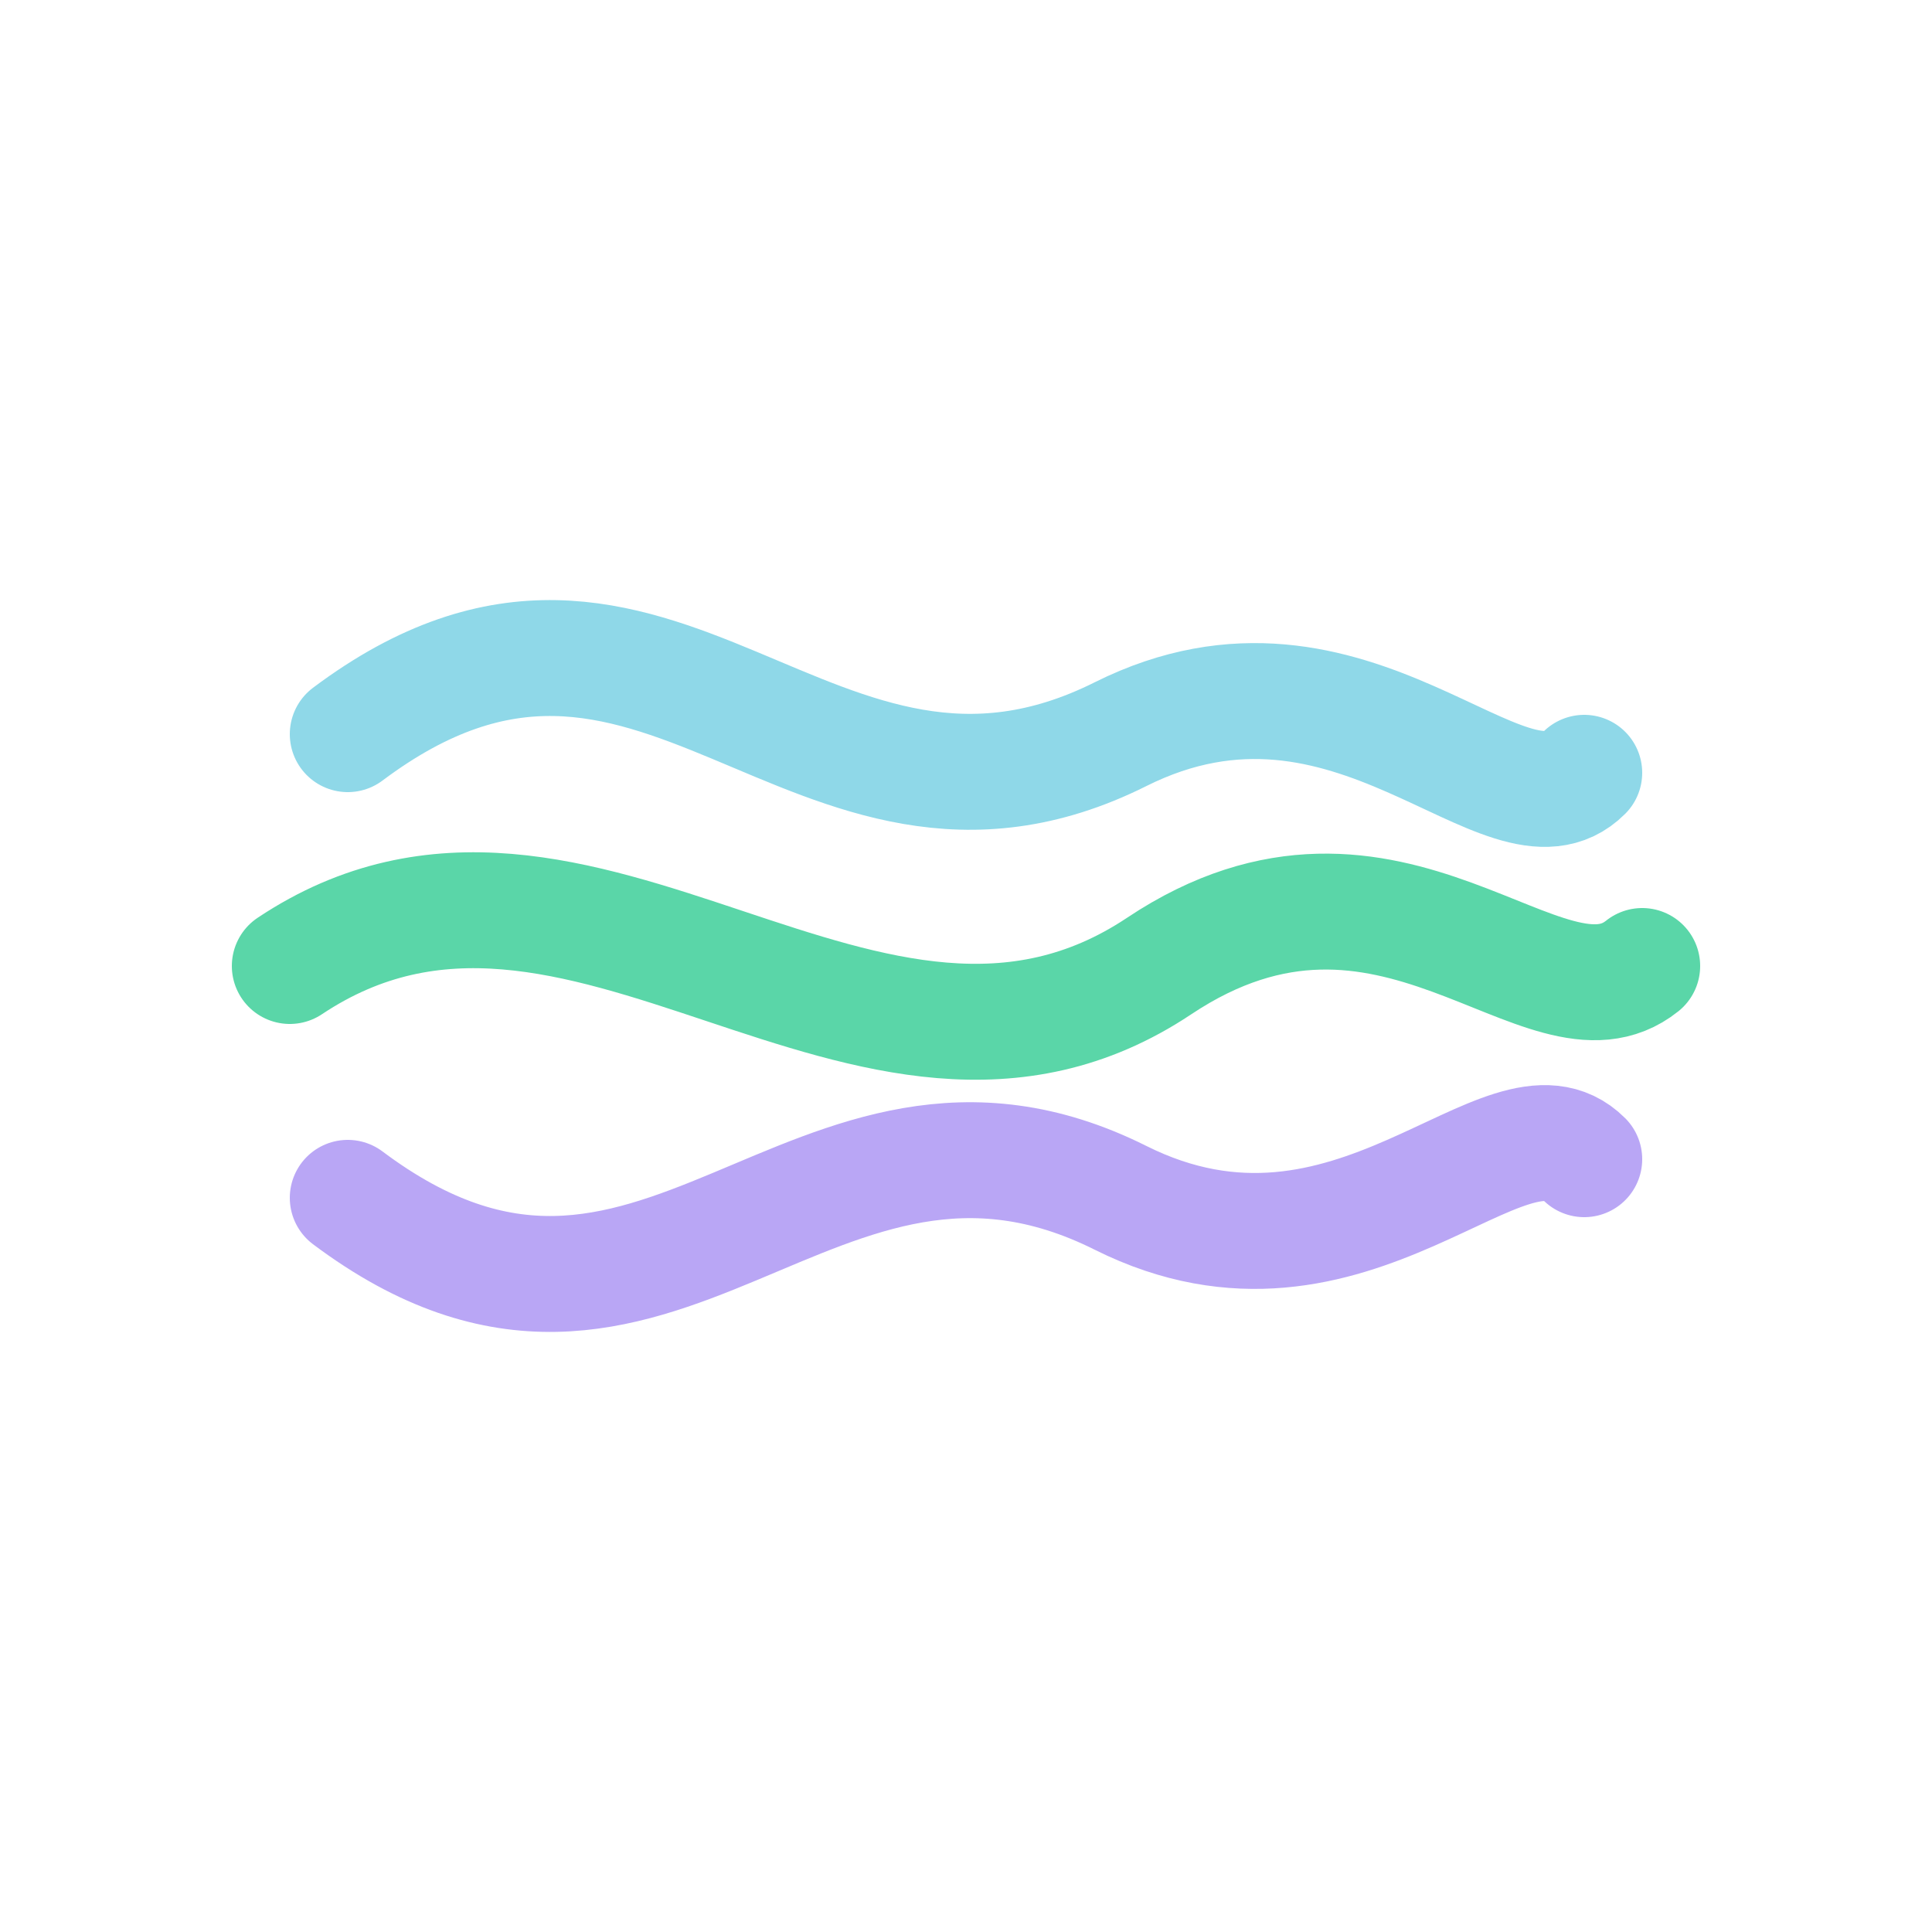
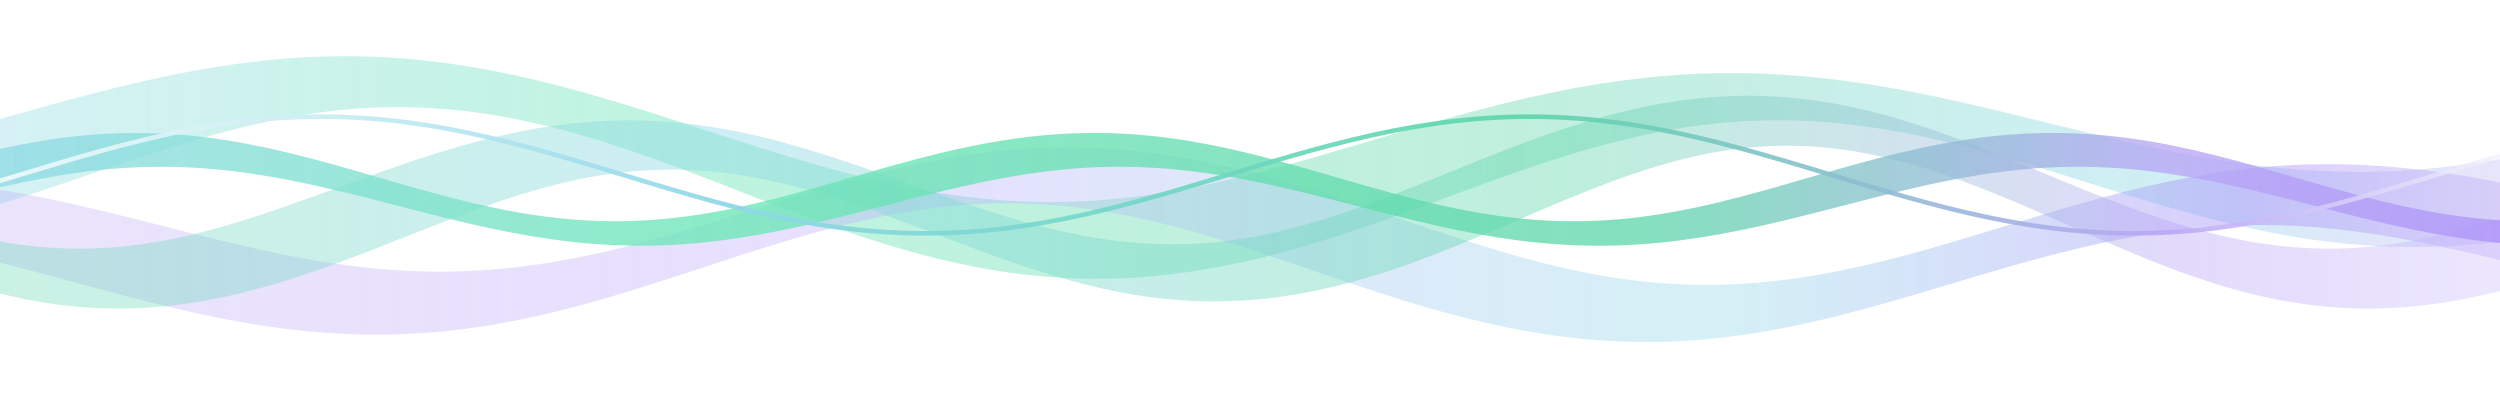
- <svg xmlns="http://www.w3.org/2000/svg" viewBox="0 0 100 100" width="100%" height="100%">
+ <svg xmlns="http://www.w3.org/2000/svg" viewBox="0 0 1200 200" width="1200" height="200">
  <defs>
-     <style>
-       .w-blue   { stroke: #8FD8E8; stroke-width: 6; stroke-linecap: round; fill: none; }
-       .w-green  { stroke: #5AD6A8; stroke-width: 6; stroke-linecap: round; fill: none; }
-       .w-purple { stroke: #B9A6F5; stroke-width: 6; stroke-linecap: round; fill: none; }
-     </style>
+     <linearGradient id="w4-grad-aurora-1" x1="0%" y1="0%" x2="100%" y2="0%">
+       <stop offset="0%" stop-color="#8FD8E8" stop-opacity="0.35" />
+       <stop offset="28%" stop-color="#6EE7B7" stop-opacity="0.45" />
+       <stop offset="60%" stop-color="#5AD6A8" stop-opacity="0.38" />
+       <stop offset="85%" stop-color="#8FD8E8" stop-opacity="0.42" />
+       <stop offset="100%" stop-color="#B9A6F5" stop-opacity="0.30" />
+     </linearGradient>
+     <linearGradient id="w4-grad-aurora-2" x1="0%" y1="0%" x2="100%" y2="0%">
+       <stop offset="0%" stop-color="#5AD6A8" stop-opacity="0.32" />
+       <stop offset="30%" stop-color="#8FD8E8" stop-opacity="0.44" />
+       <stop offset="62%" stop-color="#5AD6A8" stop-opacity="0.40" />
+       <stop offset="85%" stop-color="#B9A6F5" stop-opacity="0.42" />
+       <stop offset="100%" stop-color="#C4B5FD" stop-opacity="0.30" />
+     </linearGradient>
+     <linearGradient id="w4-grad-aurora-3" x1="0%" y1="0%" x2="100%" y2="0%">
+       <stop offset="0%" stop-color="#B9A6F5" stop-opacity="0.30" />
+       <stop offset="35%" stop-color="#C4B5FD" stop-opacity="0.42" />
+       <stop offset="68%" stop-color="#8FD8E8" stop-opacity="0.38" />
+       <stop offset="88%" stop-color="#A78BFA" stop-opacity="0.44" />
+       <stop offset="100%" stop-color="#B9A6F5" stop-opacity="0.30" />
+     </linearGradient>
+     <linearGradient id="w4-grad-core" x1="0%" y1="0%" x2="100%" y2="0%">
+       <stop offset="0%" stop-color="#8FD8E8" stop-opacity="0.75" />
+       <stop offset="30%" stop-color="#6EE7B7" stop-opacity="0.80" />
+       <stop offset="65%" stop-color="#5AD6A8" stop-opacity="0.75" />
+       <stop offset="85%" stop-color="#B9A6F5" stop-opacity="0.78" />
+       <stop offset="100%" stop-color="#A78BFA" stop-opacity="0.70" />
+     </linearGradient>
+     <linearGradient id="w4-grad-thread" x1="0%" y1="0%" x2="100%" y2="0%">
+       <stop offset="0%" stop-color="#FFFFFF" stop-opacity="0.85" />
+       <stop offset="30%" stop-color="#8FD8E8" stop-opacity="0.95" />
+       <stop offset="60%" stop-color="#5AD6A8" stop-opacity="0.90" />
+       <stop offset="85%" stop-color="#B9A6F5" stop-opacity="0.90" />
+       <stop offset="100%" stop-color="#FFFFFF" stop-opacity="0.80" />
+     </linearGradient>
  </defs>
-   <path d="M 18 38 C 34 26, 42 46, 58 38 C 70 32, 78 44, 82 40" class="w-blue" />
-   <path d="M 15 50 C 30 40, 45 60, 60 50 C 72 42, 80 54, 85 50" class="w-green" />
-   <path d="M 18 62 C 34 74, 42 54, 58 62 C 70 68, 78 56, 82 60" class="w-purple" />
+   <path d="M -24.61 105.25 C -18.01 103.34, -11.41 101.52, -4.81 99.51 C 1.79 97.50, 8.44 95.34, 15.01 93.19 C 21.58 91.04, 28.10 88.80, 34.58 86.61 C 41.07 84.41, 47.51 82.17, 53.92 80.01 C 60.34 77.85, 66.71 75.69, 73.07 73.64 C 79.42 71.60, 85.74 69.59, 92.05 67.73 C 98.36 65.87, 104.65 64.09, 110.93 62.48 C 117.21 60.87, 123.47 59.38, 129.74 58.08 C 136.01 56.78, 142.27 55.63, 148.54 54.70 C 154.82 53.76, 161.09 53.00, 167.38 52.46 C 173.67 51.93, 179.98 51.59, 186.30 51.48 C 192.61 51.37, 198.95 51.47, 205.30 51.80 C 211.65 52.13, 218.02 52.68, 224.41 53.44 C 230.79 54.21, 237.19 55.20, 243.60 56.39 C 250.01 57.57, 256.44 58.97, 262.87 60.54 C 269.31 62.10, 275.75 63.88, 282.20 65.78 C 288.65 67.68, 295.11 69.76, 301.57 71.93 C 308.03 74.10, 314.50 76.43, 320.97 78.80 C 327.44 81.17, 333.92 83.66, 340.41 86.14 C 346.91 88.63, 353.40 91.20, 359.92 93.73 C 366.43 96.25, 372.96 98.82, 379.51 101.29 C 386.06 103.77, 392.63 106.24, 399.23 108.58 C 405.83 110.92, 412.45 113.22, 419.11 115.34 C 425.77 117.47, 432.46 119.51, 439.18 121.34 C 445.91 123.18, 452.68 124.88, 459.48 126.35 C 466.28 127.83, 473.13 129.13, 480.00 130.19 C 486.87 131.24, 493.78 132.09, 500.70 132.69 C 507.63 133.28, 514.59 133.64, 521.55 133.76 C 528.50 133.87, 535.49 133.73, 542.45 133.35 C 549.41 132.97, 556.39 132.34, 563.33 131.50 C 570.27 130.66, 577.20 129.56, 584.09 128.29 C 590.98 127.03, 597.85 125.52, 604.67 123.88 C 611.49 122.24, 618.28 120.40, 625.02 118.45 C 631.77 116.51, 638.46 114.40, 645.12 112.23 C 651.77 110.07, 658.38 107.77, 664.95 105.46 C 671.52 103.15, 678.04 100.75, 684.53 98.39 C 691.02 96.02, 697.47 93.61, 703.88 91.27 C 710.30 88.93, 716.68 86.58, 723.04 84.35 C 729.41 82.11, 735.74 79.91, 742.06 77.85 C 748.38 75.79, 754.67 73.81, 760.96 72.00 C 767.26 70.18, 773.54 68.48, 779.82 66.97 C 786.10 65.45, 792.38 64.08, 798.67 62.92 C 804.96 61.75, 811.25 60.76, 817.55 59.98 C 823.86 59.20, 830.17 58.61, 836.51 58.24 C 842.84 57.87, 849.18 57.70, 855.54 57.75 C 861.90 57.79, 868.28 58.05, 874.67 58.51 C 881.05 58.96, 887.46 59.64, 893.87 60.48 C 900.29 61.33, 906.71 62.38, 913.15 63.58 C 919.58 64.78, 926.03 66.18, 932.48 67.68 C 938.93 69.18, 945.39 70.86, 951.85 72.60 C 958.32 74.35, 964.79 76.24, 971.28 78.15 C 977.76 80.07, 984.25 82.09, 990.76 84.11 C 997.26 86.12, 1003.78 88.20, 1010.32 90.23 C 1016.85 92.25, 1023.40 94.31, 1029.98 96.27 C 1036.56 98.23, 1043.15 100.18, 1049.78 102.00 C 1056.41 103.82, 1063.06 105.58, 1069.75 107.18 C 1076.44 108.78, 1083.16 110.28, 1089.92 111.60 C 1096.67 112.91, 1103.46 114.09, 1110.27 115.05 C 1117.09 116.02, 1123.94 116.82, 1130.81 117.39 C 1137.68 117.97, 1144.58 118.35, 1151.48 118.50 C 1158.38 118.66, 1165.31 118.60, 1172.23 118.33 C 1179.14 118.05, 1186.07 117.56, 1192.97 116.86 C 1199.88 116.17, 1206.84 115.25, 1213.64 114.18 C 1220.45 113.11, 1227.08 111.70, 1233.80 110.46 L 1226.20 71.23 C 1219.80 72.54, 1213.30 73.97, 1206.98 75.14 C 1200.66 76.32, 1194.50 77.36, 1188.28 78.27 C 1182.05 79.17, 1175.86 79.96, 1169.65 80.58 C 1163.44 81.21, 1157.24 81.69, 1151.02 82.01 C 1144.80 82.33, 1138.57 82.51, 1132.32 82.51 C 1126.06 82.52, 1119.79 82.37, 1113.48 82.06 C 1107.17 81.75, 1100.83 81.28, 1094.46 80.66 C 1088.09 80.05, 1081.68 79.27, 1075.25 78.36 C 1068.81 77.46, 1062.34 76.40, 1055.84 75.25 C 1049.35 74.09, 1042.82 72.79, 1036.27 71.43 C 1029.72 70.07, 1023.15 68.59, 1016.56 67.07 C 1009.97 65.56, 1003.36 63.96, 996.74 62.36 C 990.12 60.76, 983.49 59.10, 976.85 57.48 C 970.21 55.86, 963.55 54.21, 956.90 52.64 C 950.24 51.07, 943.57 49.51, 936.90 48.06 C 930.22 46.60, 923.54 45.20, 916.85 43.92 C 910.16 42.65, 903.46 41.45, 896.75 40.41 C 890.04 39.37, 883.32 38.45, 876.58 37.69 C 869.85 36.94, 863.10 36.32, 856.33 35.89 C 849.57 35.46, 842.79 35.19, 835.99 35.10 C 829.20 35.02, 822.39 35.11, 815.57 35.39 C 808.75 35.67, 801.92 36.14, 795.08 36.77 C 788.25 37.41, 781.40 38.24, 774.56 39.21 C 767.71 40.19, 760.87 41.35, 754.04 42.63 C 747.20 43.91, 740.37 45.37, 733.57 46.91 C 726.76 48.45, 719.97 50.13, 713.21 51.88 C 706.44 53.62, 699.70 55.48, 692.99 57.35 C 686.28 59.23, 679.60 61.19, 672.97 63.13 C 666.33 65.07, 659.73 67.06, 653.17 68.99 C 646.62 70.92, 640.10 72.86, 633.63 74.72 C 627.16 76.57, 620.73 78.40, 614.35 80.11 C 607.97 81.82, 601.63 83.48, 595.33 84.99 C 589.03 86.50, 582.77 87.92, 576.54 89.19 C 570.30 90.46, 564.11 91.60, 557.92 92.58 C 551.74 93.56, 545.59 94.40, 539.42 95.06 C 533.26 95.73, 527.12 96.23, 520.95 96.55 C 514.79 96.87, 508.62 97.02, 502.42 96.99 C 496.22 96.95, 490.01 96.73, 483.75 96.33 C 477.50 95.93, 471.22 95.34, 464.89 94.58 C 458.57 93.82, 452.21 92.86, 445.82 91.76 C 439.42 90.65, 432.98 89.36, 426.52 87.94 C 420.05 86.51, 413.55 84.92, 407.02 83.23 C 400.50 81.53, 393.94 79.69, 387.36 77.78 C 380.79 75.87, 374.19 73.84, 367.58 71.78 C 360.97 69.72, 354.34 67.57, 347.71 65.44 C 341.08 63.30, 334.43 61.11, 327.78 58.97 C 321.13 56.83, 314.47 54.67, 307.81 52.60 C 301.14 50.54, 294.48 48.49, 287.80 46.56 C 281.12 44.63, 274.44 42.77, 267.75 41.05 C 261.06 39.33, 254.36 37.70, 247.65 36.25 C 240.93 34.79, 234.21 33.47, 227.47 32.33 C 220.73 31.19, 213.97 30.20, 207.20 29.42 C 200.43 28.63, 193.64 28.02, 186.83 27.62 C 180.02 27.21, 173.20 27.00, 166.37 26.99 C 159.53 26.98, 152.68 27.16, 145.83 27.54 C 138.98 27.91, 132.12 28.49, 125.26 29.23 C 118.40 29.97, 111.54 30.91, 104.70 31.99 C 97.85 33.06, 91.01 34.31, 84.20 35.67 C 77.38 37.02, 70.58 38.54, 63.81 40.12 C 57.04 41.69, 50.29 43.40, 43.58 45.13 C 36.87 46.87, 30.18 48.70, 23.54 50.52 C 16.90 52.33, 10.30 54.21, 3.74 56.05 C -2.82 57.88, -9.29 59.72, -15.82 61.51 C -22.34 63.30, -28.86 65.03, -35.39 66.79 Z" fill="url(#w4-grad-aurora-1)" />
+   <path d="M -32.66 118.78 C -26.24 120.14, -19.78 121.40, -13.41 122.86 C -7.03 124.31, -0.75 125.88, 5.62 127.49 C 11.99 129.11, 18.38 130.83, 24.81 132.55 C 31.25 134.26, 37.71 136.05, 44.23 137.80 C 50.74 139.55, 57.29 141.33, 63.89 143.02 C 70.48 144.72, 77.12 146.40, 83.80 147.96 C 90.48 149.52, 97.21 151.03, 103.96 152.38 C 110.72 153.72, 117.52 154.97, 124.34 156.03 C 131.15 157.09, 138.01 158.01, 144.87 158.71 C 151.73 159.42, 158.62 159.95, 165.50 160.26 C 172.38 160.57, 179.28 160.68, 186.15 160.56 C 193.02 160.45, 199.89 160.11, 206.74 159.57 C 213.58 159.03, 220.41 158.26, 227.21 157.31 C 234.00 156.35, 240.78 155.18, 247.52 153.86 C 254.26 152.54, 260.97 151.01, 267.66 149.38 C 274.35 147.74, 281.00 145.93, 287.64 144.04 C 294.28 142.16, 300.89 140.13, 307.50 138.08 C 314.10 136.03, 320.68 133.88, 327.25 131.75 C 333.82 129.61, 340.38 127.42, 346.94 125.29 C 353.49 123.16, 360.03 121.02, 366.57 118.99 C 373.10 116.96, 379.63 114.96, 386.15 113.11 C 392.66 111.26, 399.17 109.49, 405.66 107.90 C 412.15 106.31, 418.64 104.84, 425.09 103.58 C 431.55 102.33, 437.99 101.23, 444.40 100.35 C 450.81 99.47, 457.19 98.79, 463.55 98.33 C 469.91 97.87, 476.24 97.62, 482.54 97.59 C 488.84 97.56, 495.12 97.76, 501.37 98.16 C 507.63 98.56, 513.86 99.19, 520.08 100.01 C 526.31 100.82, 532.51 101.85, 538.73 103.05 C 544.95 104.24, 551.16 105.64, 557.39 107.17 C 563.63 108.70, 569.87 110.41, 576.14 112.22 C 582.42 114.03, 588.71 116.00, 595.05 118.02 C 601.39 120.04, 607.76 122.20, 614.18 124.36 C 620.60 126.52, 627.05 128.77, 633.56 130.98 C 640.07 133.20, 646.62 135.46, 653.22 137.64 C 659.82 139.82, 666.47 142.00, 673.16 144.05 C 679.85 146.11, 686.59 148.12, 693.36 149.96 C 700.13 151.79, 706.95 153.54, 713.78 155.09 C 720.62 156.63, 727.50 158.04, 734.38 159.22 C 741.27 160.40, 748.18 161.41, 755.09 162.18 C 762.00 162.94, 768.92 163.50, 775.82 163.82 C 782.72 164.14, 789.63 164.22, 796.50 164.09 C 803.38 163.95, 810.24 163.58, 817.07 163.00 C 823.90 162.43, 830.70 161.62, 837.48 160.64 C 844.25 159.66, 851.00 158.47, 857.72 157.14 C 864.44 155.82, 871.13 154.30, 877.80 152.70 C 884.47 151.09, 891.11 149.33, 897.74 147.52 C 904.38 145.71, 910.99 143.78, 917.59 141.86 C 924.19 139.93, 930.78 137.93, 937.36 135.97 C 943.94 134.01, 950.52 132.01, 957.08 130.11 C 963.64 128.20, 970.20 126.30, 976.74 124.53 C 983.29 122.77, 989.83 121.05, 996.35 119.49 C 1002.86 117.93, 1009.37 116.47, 1015.86 115.19 C 1022.34 113.91, 1028.81 112.76, 1035.26 111.80 C 1041.70 110.85, 1048.12 110.05, 1054.51 109.45 C 1060.91 108.85, 1067.28 108.44, 1073.62 108.21 C 1079.96 107.98, 1086.28 107.95, 1092.58 108.09 C 1098.88 108.23, 1105.16 108.57, 1111.43 109.06 C 1117.71 109.55, 1123.96 110.23, 1130.23 111.04 C 1136.50 111.85, 1142.76 112.83, 1149.04 113.91 C 1155.32 115.00, 1161.61 116.24, 1167.94 117.54 C 1174.26 118.85, 1180.60 120.28, 1186.98 121.75 C 1193.37 123.21, 1199.77 124.77, 1206.23 126.33 C 1212.69 127.89, 1219.24 129.50, 1225.75 131.08 L 1234.25 95.08 C 1227.63 93.57, 1221.06 91.98, 1214.39 90.54 C 1207.73 89.10, 1201.01 87.70, 1194.27 86.46 C 1187.53 85.21, 1180.74 84.05, 1173.94 83.07 C 1167.14 82.09, 1160.30 81.23, 1153.46 80.57 C 1146.62 79.92, 1139.75 79.42, 1132.90 79.13 C 1126.04 78.84, 1119.17 78.74, 1112.32 78.85 C 1105.47 78.96, 1098.62 79.27, 1091.79 79.78 C 1084.97 80.28, 1078.16 81.00, 1071.38 81.89 C 1064.60 82.78, 1057.84 83.88, 1051.11 85.11 C 1044.38 86.35, 1037.68 87.78, 1030.99 89.31 C 1024.31 90.84, 1017.66 92.54, 1011.02 94.31 C 1004.38 96.07, 997.76 97.97, 991.15 99.88 C 984.55 101.80, 977.96 103.82, 971.38 105.81 C 964.80 107.80, 958.23 109.85, 951.67 111.83 C 945.11 113.81, 938.56 115.81, 932.01 117.69 C 925.47 119.57, 918.93 121.42, 912.41 123.13 C 905.89 124.83, 899.37 126.45, 892.88 127.90 C 886.39 129.34, 879.91 130.67, 873.45 131.80 C 867.00 132.92, 860.56 133.89, 854.16 134.64 C 847.75 135.39, 841.37 135.96, 835.02 136.31 C 828.67 136.66, 822.35 136.81, 816.06 136.74 C 809.76 136.67, 803.50 136.39, 797.25 135.91 C 791.00 135.42, 784.78 134.73, 778.55 133.85 C 772.33 132.97, 766.13 131.88, 759.91 130.64 C 753.69 129.40, 747.48 127.97, 741.24 126.41 C 735.00 124.84, 728.75 123.11, 722.47 121.28 C 716.18 119.45, 709.87 117.48, 703.52 115.45 C 697.16 113.42, 690.78 111.28, 684.34 109.13 C 677.91 106.98, 671.43 104.74, 664.91 102.55 C 658.38 100.35, 651.81 98.12, 645.19 95.97 C 638.57 93.83, 631.90 91.68, 625.20 89.67 C 618.49 87.66, 611.73 85.70, 604.95 83.92 C 598.16 82.13, 591.33 80.44, 584.48 78.96 C 577.63 77.48, 570.75 76.14, 563.86 75.03 C 556.97 73.92, 550.05 72.99, 543.14 72.30 C 536.24 71.61, 529.31 71.13, 522.42 70.89 C 515.52 70.66, 508.62 70.65, 501.75 70.87 C 494.88 71.09, 488.03 71.56, 481.21 72.22 C 474.39 72.88, 467.59 73.78, 460.82 74.84 C 454.06 75.91, 447.32 77.19, 440.60 78.60 C 433.89 80.02, 427.20 81.62, 420.53 83.32 C 413.86 85.01, 407.22 86.86, 400.59 88.76 C 393.95 90.65, 387.34 92.67, 380.73 94.69 C 374.12 96.70, 367.52 98.80, 360.93 100.84 C 354.34 102.89, 347.76 104.97, 341.19 106.96 C 334.62 108.96, 328.05 110.94, 321.50 112.79 C 314.95 114.64, 308.40 116.44, 301.88 118.07 C 295.36 119.71, 288.84 121.24, 282.36 122.60 C 275.87 123.95, 269.40 125.17, 262.97 126.19 C 256.53 127.21, 250.12 128.06, 243.73 128.72 C 237.35 129.37, 231.00 129.84, 224.67 130.11 C 218.34 130.39, 212.04 130.47, 205.76 130.36 C 199.48 130.26, 193.23 129.95, 186.98 129.49 C 180.72 129.02, 174.49 128.37, 168.25 127.57 C 162.00 126.78, 155.77 125.80, 149.50 124.72 C 143.24 123.64, 136.97 122.40, 130.66 121.08 C 124.36 119.76, 118.03 118.30, 111.66 116.80 C 105.29 115.31, 98.89 113.70, 92.45 112.10 C 86.00 110.49, 79.52 108.81, 72.99 107.18 C 66.46 105.54, 59.89 103.86, 53.27 102.26 C 46.66 100.67, 40.00 99.08, 33.31 97.60 C 26.62 96.13, 19.89 94.70, 13.13 93.42 C 6.38 92.14, -0.47 90.93, -7.22 89.92 C -13.97 88.91, -20.64 88.20, -27.34 87.34 Z" fill="url(#w4-grad-aurora-3)" />
+   <path d="M -33.04 130.64 C -26.43 132.84, -19.90 135.27, -13.19 137.26 C -6.48 139.25, 0.37 141.09, 7.21 142.58 C 14.06 144.07, 20.97 145.32, 27.90 146.21 C 34.83 147.11, 41.82 147.71, 48.81 147.96 C 55.80 148.21, 62.84 148.12, 69.85 147.72 C 76.87 147.32, 83.90 146.57, 90.89 145.54 C 97.88 144.52, 104.86 143.16, 111.79 141.60 C 118.71 140.03, 125.61 138.16, 132.44 136.15 C 139.27 134.15, 146.06 131.89, 152.78 129.57 C 159.50 127.24, 166.16 124.73, 172.76 122.23 C 179.36 119.73, 185.90 117.10, 192.39 114.56 C 198.87 112.02, 205.30 109.42, 211.68 106.97 C 218.06 104.52, 224.37 102.09, 230.66 99.85 C 236.95 97.61, 243.19 95.45, 249.41 93.53 C 255.64 91.61, 261.82 89.84, 268.00 88.33 C 274.19 86.82, 280.35 85.50, 286.53 84.47 C 292.71 83.44, 298.88 82.64, 305.09 82.14 C 311.30 81.64, 317.52 81.40, 323.78 81.45 C 330.04 81.51, 336.33 81.85, 342.65 82.46 C 348.98 83.08, 355.33 83.99, 361.72 85.14 C 368.10 86.28, 374.52 87.72, 380.96 89.35 C 387.40 90.97, 393.87 92.86, 400.34 94.87 C 406.82 96.88, 413.32 99.12, 419.83 101.41 C 426.34 103.71, 432.86 106.17, 439.39 108.62 C 445.93 111.06, 452.48 113.62, 459.05 116.09 C 465.62 118.55, 472.20 121.06, 478.81 123.41 C 485.42 125.76, 492.06 128.08, 498.73 130.18 C 505.41 132.29, 512.11 134.29, 518.86 136.02 C 525.62 137.75, 532.41 139.32, 539.25 140.57 C 546.09 141.82, 552.98 142.84, 559.90 143.52 C 566.82 144.20, 573.80 144.60, 580.78 144.66 C 587.76 144.72, 594.79 144.46, 601.79 143.88 C 608.80 143.30, 615.83 142.37, 622.82 141.18 C 629.81 139.99, 636.79 138.46, 643.72 136.72 C 650.66 134.98, 657.56 132.93, 664.40 130.74 C 671.25 128.55, 678.05 126.11, 684.79 123.59 C 691.52 121.08, 698.20 118.36, 704.82 115.66 C 711.44 112.95, 718.00 110.11, 724.50 107.35 C 731.00 104.59, 737.44 101.77, 743.83 99.09 C 750.22 96.41, 756.55 93.75, 762.84 91.28 C 769.13 88.81, 775.37 86.43, 781.58 84.29 C 787.79 82.14, 793.96 80.15, 800.12 78.43 C 806.28 76.71, 812.41 75.18, 818.56 73.96 C 824.70 72.74, 830.83 71.76, 836.99 71.09 C 843.16 70.42, 849.33 70.03, 855.54 69.96 C 861.75 69.89, 867.99 70.12, 874.27 70.66 C 880.54 71.19, 886.86 72.05, 893.21 73.18 C 899.55 74.31, 905.94 75.76, 912.35 77.44 C 918.76 79.12, 925.20 81.11, 931.66 83.26 C 938.11 85.41, 944.59 87.84, 951.08 90.36 C 957.57 92.87, 964.07 95.61, 970.58 98.38 C 977.10 101.14, 983.62 104.06, 990.16 106.93 C 996.69 109.80, 1003.24 112.76, 1009.81 115.59 C 1016.38 118.43, 1022.96 121.28, 1029.58 123.95 C 1036.20 126.61, 1042.84 129.22, 1049.53 131.58 C 1056.21 133.94, 1062.93 136.17, 1069.70 138.11 C 1076.47 140.05, 1083.29 141.79, 1090.15 143.21 C 1097.01 144.62, 1103.93 145.77, 1110.87 146.58 C 1117.82 147.39, 1124.82 147.89, 1131.81 148.05 C 1138.81 148.20, 1145.85 148.02, 1152.86 147.53 C 1159.87 147.03, 1166.90 146.19, 1173.89 145.08 C 1180.87 143.98, 1187.84 142.54, 1194.76 140.90 C 1201.67 139.27, 1208.59 137.32, 1215.37 135.27 C 1222.15 133.23, 1228.75 130.84, 1235.44 128.63 L 1224.56 96.42 C 1218.12 98.64, 1211.60 101.01, 1205.26 103.08 C 1198.91 105.16, 1192.71 107.12, 1186.49 108.87 C 1180.28 110.62, 1174.13 112.22, 1167.99 113.58 C 1161.85 114.93, 1155.75 116.10, 1149.64 116.99 C 1143.52 117.88, 1137.44 118.55, 1131.31 118.93 C 1125.18 119.32, 1119.06 119.45, 1112.88 119.29 C 1106.69 119.14, 1100.49 118.71, 1094.22 118.00 C 1087.96 117.29, 1081.65 116.29, 1075.30 115.05 C 1068.94 113.80, 1062.54 112.27, 1056.10 110.53 C 1049.66 108.79, 1043.17 106.78, 1036.67 104.63 C 1030.16 102.48, 1023.62 100.09, 1017.07 97.62 C 1010.51 95.16, 1003.93 92.50, 997.34 89.85 C 990.76 87.19, 984.15 84.41, 977.54 81.69 C 970.93 78.98, 964.31 76.21, 957.67 73.57 C 951.03 70.94, 944.39 68.31, 937.72 65.88 C 931.05 63.46, 924.37 61.11, 917.65 59.01 C 910.93 56.92, 904.20 54.97, 897.42 53.32 C 890.64 51.67, 883.83 50.22, 876.98 49.10 C 870.14 47.98, 863.25 47.12, 856.34 46.60 C 849.42 46.08, 842.47 45.87, 835.51 45.98 C 828.54 46.09, 821.55 46.53, 814.57 47.27 C 807.59 48.01, 800.59 49.08, 793.63 50.40 C 786.67 51.72, 779.71 53.37, 772.80 55.19 C 765.88 57.01, 758.99 59.11, 752.16 61.33 C 745.33 63.54, 738.53 65.99, 731.79 68.47 C 725.06 70.95, 718.37 73.60, 711.75 76.22 C 705.12 78.84, 698.56 81.55, 692.05 84.17 C 685.55 86.78, 679.10 89.43, 672.71 91.91 C 666.33 94.40, 660.00 96.84, 653.72 99.08 C 647.44 101.33, 641.22 103.46, 635.03 105.36 C 628.83 107.27, 622.69 109.01, 616.56 110.49 C 610.42 111.98, 604.33 113.26, 598.21 114.27 C 592.09 115.28, 585.99 116.06, 579.85 116.55 C 573.70 117.05, 567.55 117.28, 561.35 117.24 C 555.15 117.20, 548.91 116.88, 542.63 116.30 C 536.34 115.73, 530.01 114.86, 523.64 113.78 C 517.27 112.69, 510.84 111.32, 504.39 109.78 C 497.94 108.24, 491.45 106.44, 484.94 104.53 C 478.43 102.62, 471.88 100.49, 465.33 98.31 C 458.77 96.14, 452.19 93.80, 445.61 91.49 C 439.02 89.17, 432.41 86.76, 425.80 84.43 C 419.18 82.11, 412.55 79.75, 405.91 77.55 C 399.26 75.34, 392.60 73.17, 385.91 71.21 C 379.23 69.25, 372.52 67.39, 365.78 65.78 C 359.04 64.17, 352.27 62.73, 345.47 61.57 C 338.67 60.41, 331.83 59.47, 324.97 58.84 C 318.10 58.21, 311.20 57.84, 304.28 57.77 C 297.37 57.70, 290.41 57.94, 283.47 58.45 C 276.53 58.96, 269.56 59.78, 262.62 60.84 C 255.68 61.89, 248.74 63.26, 241.84 64.80 C 234.93 66.34, 228.05 68.15, 221.21 70.08 C 214.38 72.01, 207.57 74.17, 200.82 76.37 C 194.08 78.57, 187.38 80.95, 180.74 83.29 C 174.10 85.64, 167.51 88.09, 160.99 90.46 C 154.47 92.82, 148.00 95.22, 141.60 97.47 C 135.19 99.72, 128.85 101.94, 122.56 103.96 C 116.27 105.99, 110.04 107.92, 103.84 109.61 C 97.64 111.31, 91.50 112.86, 85.36 114.15 C 79.22 115.44, 73.13 116.54, 67.02 117.36 C 60.91 118.18, 54.82 118.78, 48.69 119.09 C 42.56 119.39, 36.42 119.44, 30.23 119.21 C 24.03 118.98, 17.81 118.46, 11.54 117.68 C 5.26 116.89, -1.02 115.83, -7.43 114.49 C -13.85 113.16, -20.45 111.28, -26.96 109.68 Z" fill="url(#w4-grad-aurora-2)" />
+   <path d="M -27.79 96.77 C -21.26 95.14, -14.69 93.41, -8.20 91.86 C -1.71 90.32, 4.73 88.82, 11.15 87.50 C 17.57 86.18, 23.96 84.96, 30.34 83.95 C 36.73 82.95, 43.08 82.09, 49.44 81.47 C 55.80 80.84, 62.15 80.40, 68.52 80.20 C 74.88 80.00, 81.25 80.01, 87.65 80.24 C 94.04 80.48, 100.45 80.94, 106.89 81.60 C 113.32 82.26, 119.78 83.15, 126.27 84.20 C 132.75 85.24, 139.27 86.50, 145.79 87.86 C 152.32 89.21, 158.87 90.76, 165.44 92.33 C 172.00 93.90, 178.58 95.62, 185.17 97.29 C 191.76 98.97, 198.36 100.73, 204.97 102.38 C 211.57 104.04, 218.19 105.72, 224.81 107.23 C 231.44 108.75, 238.06 110.22, 244.71 111.49 C 251.35 112.76, 257.99 113.92, 264.66 114.85 C 271.32 115.77, 277.99 116.54, 284.68 117.05 C 291.36 117.56, 298.06 117.87, 304.77 117.93 C 311.47 117.99, 318.20 117.81, 324.92 117.42 C 331.64 117.02, 338.37 116.37, 345.09 115.55 C 351.82 114.72, 358.54 113.65, 365.25 112.46 C 371.96 111.27, 378.66 109.87, 385.33 108.40 C 392.00 106.93, 398.66 105.29, 405.29 103.66 C 411.91 102.03, 418.52 100.29, 425.08 98.61 C 431.65 96.93, 438.19 95.21, 444.69 93.61 C 451.19 92.01, 457.66 90.42, 464.11 89.01 C 470.55 87.60, 476.96 86.27, 483.35 85.14 C 489.75 84.01, 496.11 83.01, 502.48 82.24 C 508.84 81.47, 515.19 80.88, 521.55 80.51 C 527.91 80.15, 534.27 80.00, 540.65 80.07 C 547.03 80.15, 553.43 80.45, 559.85 80.96 C 566.27 81.46, 572.71 82.21, 579.18 83.12 C 585.64 84.02, 592.14 85.16, 598.65 86.41 C 605.16 87.66, 611.70 89.12, 618.25 90.62 C 624.81 92.13, 631.38 93.79, 637.96 95.45 C 644.54 97.10, 651.13 98.85, 657.73 100.53 C 664.33 102.21, 670.94 103.93, 677.56 105.51 C 684.18 107.10, 690.80 108.66, 697.44 110.03 C 704.07 111.40, 710.71 112.68, 717.36 113.75 C 724.02 114.81, 730.68 115.72, 737.36 116.39 C 744.03 117.06, 750.72 117.54, 757.42 117.77 C 764.12 118.00, 770.84 118.00, 777.56 117.77 C 784.27 117.53, 791.00 117.06, 797.73 116.38 C 804.45 115.71, 811.18 114.78, 817.90 113.72 C 824.61 112.65, 831.32 111.36, 838.01 109.98 C 844.70 108.60, 851.38 107.03, 858.02 105.45 C 864.66 103.86, 871.29 102.14, 877.88 100.47 C 884.47 98.79, 891.03 97.05, 897.55 95.40 C 904.08 93.76, 910.57 92.11, 917.04 90.62 C 923.50 89.13, 929.93 87.69, 936.34 86.45 C 942.75 85.21, 949.13 84.08, 955.50 83.17 C 961.88 82.26, 968.23 81.52, 974.59 81.00 C 980.95 80.49, 987.30 80.17, 993.67 80.08 C 1000.04 79.99, 1006.42 80.13, 1012.82 80.48 C 1019.23 80.83, 1025.65 81.42, 1032.10 82.19 C 1038.55 82.95, 1045.03 83.95, 1051.52 85.09 C 1058.02 86.22, 1064.55 87.57, 1071.08 89.00 C 1077.62 90.42, 1084.18 92.02, 1090.75 93.63 C 1097.33 95.25, 1103.91 96.98, 1110.51 98.67 C 1117.10 100.35, 1123.71 102.10, 1130.32 103.73 C 1136.93 105.36, 1143.55 106.99, 1150.18 108.46 C 1156.80 109.92, 1163.44 111.31, 1170.08 112.50 C 1176.73 113.68, 1183.38 114.74, 1190.05 115.56 C 1196.72 116.38, 1203.43 117.03, 1210.09 117.42 C 1216.74 117.82, 1223.35 117.76, 1229.98 117.93 L 1230.02 105.77 C 1223.53 105.90, 1217.01 106.27, 1210.54 106.15 C 1204.07 106.02, 1197.66 105.64, 1191.20 105.03 C 1184.74 104.42, 1178.27 103.54, 1171.79 102.48 C 1165.31 101.43, 1158.82 100.12, 1152.32 98.69 C 1145.83 97.26, 1139.32 95.61, 1132.81 93.92 C 1126.29 92.22, 1119.77 90.35, 1113.24 88.50 C 1106.71 86.65, 1100.17 84.69, 1093.62 82.82 C 1087.07 80.96, 1080.50 79.05, 1073.92 77.30 C 1067.33 75.54, 1060.73 73.82, 1054.10 72.31 C 1047.47 70.80, 1040.82 69.39, 1034.15 68.23 C 1027.47 67.08, 1020.77 66.08, 1014.05 65.37 C 1007.33 64.66, 1000.58 64.16, 993.83 63.95 C 987.08 63.73, 980.30 63.77, 973.54 64.07 C 966.77 64.38, 960.00 64.96, 953.25 65.75 C 946.49 66.54, 939.75 67.61, 933.03 68.84 C 926.32 70.06, 919.62 71.54, 912.96 73.10 C 906.30 74.66, 899.67 76.42, 893.07 78.20 C 886.47 79.98, 879.91 81.91, 873.37 83.78 C 866.84 85.65, 860.34 87.59, 853.86 89.42 C 847.37 91.24, 840.93 93.07, 834.49 94.72 C 828.05 96.38, 821.64 97.97, 815.23 99.33 C 808.82 100.70, 802.42 101.94, 796.02 102.93 C 789.62 103.92, 783.23 104.73, 776.82 105.27 C 770.41 105.81, 764.00 106.13, 757.58 106.19 C 751.15 106.24, 744.72 106.04, 738.27 105.61 C 731.82 105.17, 725.36 104.47, 718.89 103.57 C 712.41 102.67, 705.93 101.51, 699.44 100.20 C 692.95 98.90, 686.45 97.36, 679.94 95.75 C 673.43 94.14, 666.92 92.34, 660.39 90.53 C 653.87 88.72, 647.34 86.78, 640.79 84.90 C 634.25 83.02, 627.69 81.08, 621.12 79.27 C 614.55 77.46, 607.96 75.66, 601.35 74.04 C 594.74 72.43, 588.11 70.89, 581.45 69.60 C 574.79 68.30, 568.11 67.14, 561.40 66.26 C 554.70 65.37, 547.97 64.69, 541.22 64.29 C 534.48 63.89, 527.71 63.73, 520.95 63.85 C 514.19 63.96, 507.41 64.35, 500.65 64.96 C 493.89 65.58, 487.13 66.48, 480.40 67.56 C 473.67 68.64, 466.95 69.98, 460.27 71.43 C 453.59 72.88, 446.93 74.55, 440.31 76.27 C 433.69 77.98, 427.10 79.86, 420.54 81.71 C 413.98 83.57, 407.46 85.52, 400.96 87.38 C 394.46 89.23, 388.00 91.12, 381.54 92.85 C 375.09 94.58, 368.67 96.27, 362.25 97.75 C 355.83 99.24, 349.43 100.62, 343.03 101.75 C 336.63 102.89, 330.24 103.86, 323.83 104.57 C 317.43 105.29, 311.03 105.79, 304.61 106.02 C 298.19 106.26, 291.76 106.25, 285.32 105.99 C 278.89 105.73, 272.43 105.21, 265.97 104.47 C 259.51 103.74, 253.03 102.74, 246.54 101.57 C 240.06 100.41, 233.56 99.00, 227.06 97.49 C 220.56 95.97, 214.05 94.25, 207.53 92.50 C 201.02 90.75, 194.49 88.84, 187.95 86.98 C 181.42 85.11, 174.87 83.15, 168.31 81.30 C 161.75 79.45, 155.18 77.58, 148.58 75.88 C 141.98 74.18, 135.37 72.53, 128.73 71.11 C 122.09 69.68, 115.43 68.37, 108.74 67.33 C 102.05 66.28, 95.34 65.42, 88.60 64.84 C 81.87 64.25, 75.12 63.90, 68.36 63.83 C 61.60 63.75, 54.82 63.94, 48.06 64.38 C 41.29 64.82, 34.52 65.53, 27.78 66.45 C 21.04 67.37, 14.30 68.56, 7.60 69.88 C 0.90 71.21, -5.79 72.78, -12.42 74.41 C -19.06 76.04, -25.61 77.91, -32.21 79.66 Z" fill="url(#w4-grad-core)" />
+   <path d="M -30.00 95.54 C -23.44 93.66, -16.88 91.82, -10.31 89.88 C -3.75 87.95, 2.81 85.93, 9.38 83.96 C 15.94 81.98, 22.50 79.96, 29.06 78.03 C 35.62 76.10, 42.19 74.17, 48.75 72.38 C 55.31 70.58, 61.88 68.83, 68.44 67.25 C 75.00 65.66, 81.56 64.18, 88.12 62.88 C 94.69 61.58, 101.25 60.42, 107.81 59.47 C 114.38 58.51, 120.94 57.73, 127.50 57.17 C 134.06 56.60, 140.62 56.23, 147.19 56.08 C 153.75 55.93, 160.31 55.99, 166.88 56.26 C 173.44 56.53, 180.00 57.02, 186.56 57.70 C 193.12 58.38, 199.69 59.27, 206.25 60.33 C 212.81 61.38, 219.38 62.65, 225.94 64.03 C 232.50 65.42, 239.06 66.99, 245.62 68.64 C 252.19 70.29, 258.75 72.10, 265.31 73.94 C 271.88 75.79, 278.44 77.75, 285.00 79.70 C 291.56 81.65, 298.12 83.68, 304.69 85.65 C 311.25 87.63, 317.81 89.63, 324.38 91.53 C 330.94 93.44, 337.50 95.32, 344.06 97.07 C 350.62 98.82, 357.19 100.50, 363.75 102.02 C 370.31 103.53, 376.88 104.94, 383.44 106.14 C 390.00 107.35, 396.56 108.42, 403.12 109.27 C 409.69 110.12, 416.25 110.80, 422.81 111.25 C 429.38 111.70, 435.94 111.96, 442.50 112.00 C 449.06 112.03, 455.62 111.85, 462.19 111.47 C 468.75 111.09, 475.31 110.49, 481.88 109.70 C 488.44 108.92, 495.00 107.92, 501.56 106.77 C 508.12 105.62, 514.69 104.27, 521.25 102.81 C 527.81 101.34, 534.38 99.70, 540.94 97.99 C 547.50 96.28, 554.06 94.42, 560.62 92.54 C 567.19 90.66, 573.75 88.67, 580.31 86.70 C 586.88 84.73, 593.44 82.70, 600.00 80.74 C 606.56 78.78, 613.12 76.80, 619.69 74.93 C 626.25 73.06, 632.81 71.22, 639.38 69.53 C 645.94 67.84, 652.50 66.22, 659.06 64.78 C 665.62 63.34, 672.19 62.02, 678.75 60.91 C 685.31 59.79, 691.88 58.83, 698.44 58.08 C 705.00 57.33, 711.56 56.77, 718.12 56.43 C 724.69 56.08, 731.25 55.94, 737.81 56.02 C 744.38 56.10, 750.94 56.39, 757.50 56.88 C 764.06 57.38, 770.62 58.09, 777.19 58.98 C 783.75 59.86, 790.31 60.96, 796.88 62.20 C 803.44 63.44, 810.00 64.88, 816.56 66.42 C 823.12 67.96, 829.69 69.66, 836.25 71.43 C 842.81 73.19, 849.38 75.10, 855.94 77.01 C 862.50 78.92, 869.06 80.93, 875.62 82.91 C 882.19 84.88, 888.75 86.91, 895.31 88.85 C 901.88 90.80, 908.44 92.75, 915.00 94.58 C 921.56 96.41, 928.12 98.20, 934.69 99.83 C 941.25 101.46, 947.81 103.00, 954.38 104.36 C 960.94 105.71, 967.50 106.94, 974.06 107.97 C 980.62 108.99, 987.19 109.85, 993.75 110.49 C 1000.31 111.13, 1006.88 111.58, 1013.44 111.81 C 1020.00 112.04, 1026.56 112.06, 1033.12 111.87 C 1039.69 111.68, 1046.25 111.27, 1052.81 110.67 C 1059.38 110.07, 1065.94 109.25, 1072.50 108.26 C 1079.06 107.27, 1085.62 106.08, 1092.19 104.75 C 1098.75 103.42, 1105.31 101.91, 1111.88 100.30 C 1118.44 98.69, 1125.00 96.92, 1131.56 95.11 C 1138.12 93.30, 1144.69 91.36, 1151.25 89.42 C 1157.81 87.48, 1164.38 85.46, 1170.94 83.48 C 1177.50 81.51, 1184.06 79.49, 1190.62 77.57 C 1197.19 75.65, 1203.75 73.73, 1210.31 71.95 C 1216.88 70.16, 1223.44 68.56, 1230.00 66.87" fill="none" stroke="url(#w4-grad-thread)" stroke-width="2.2" stroke-linecap="round" />
</svg>
